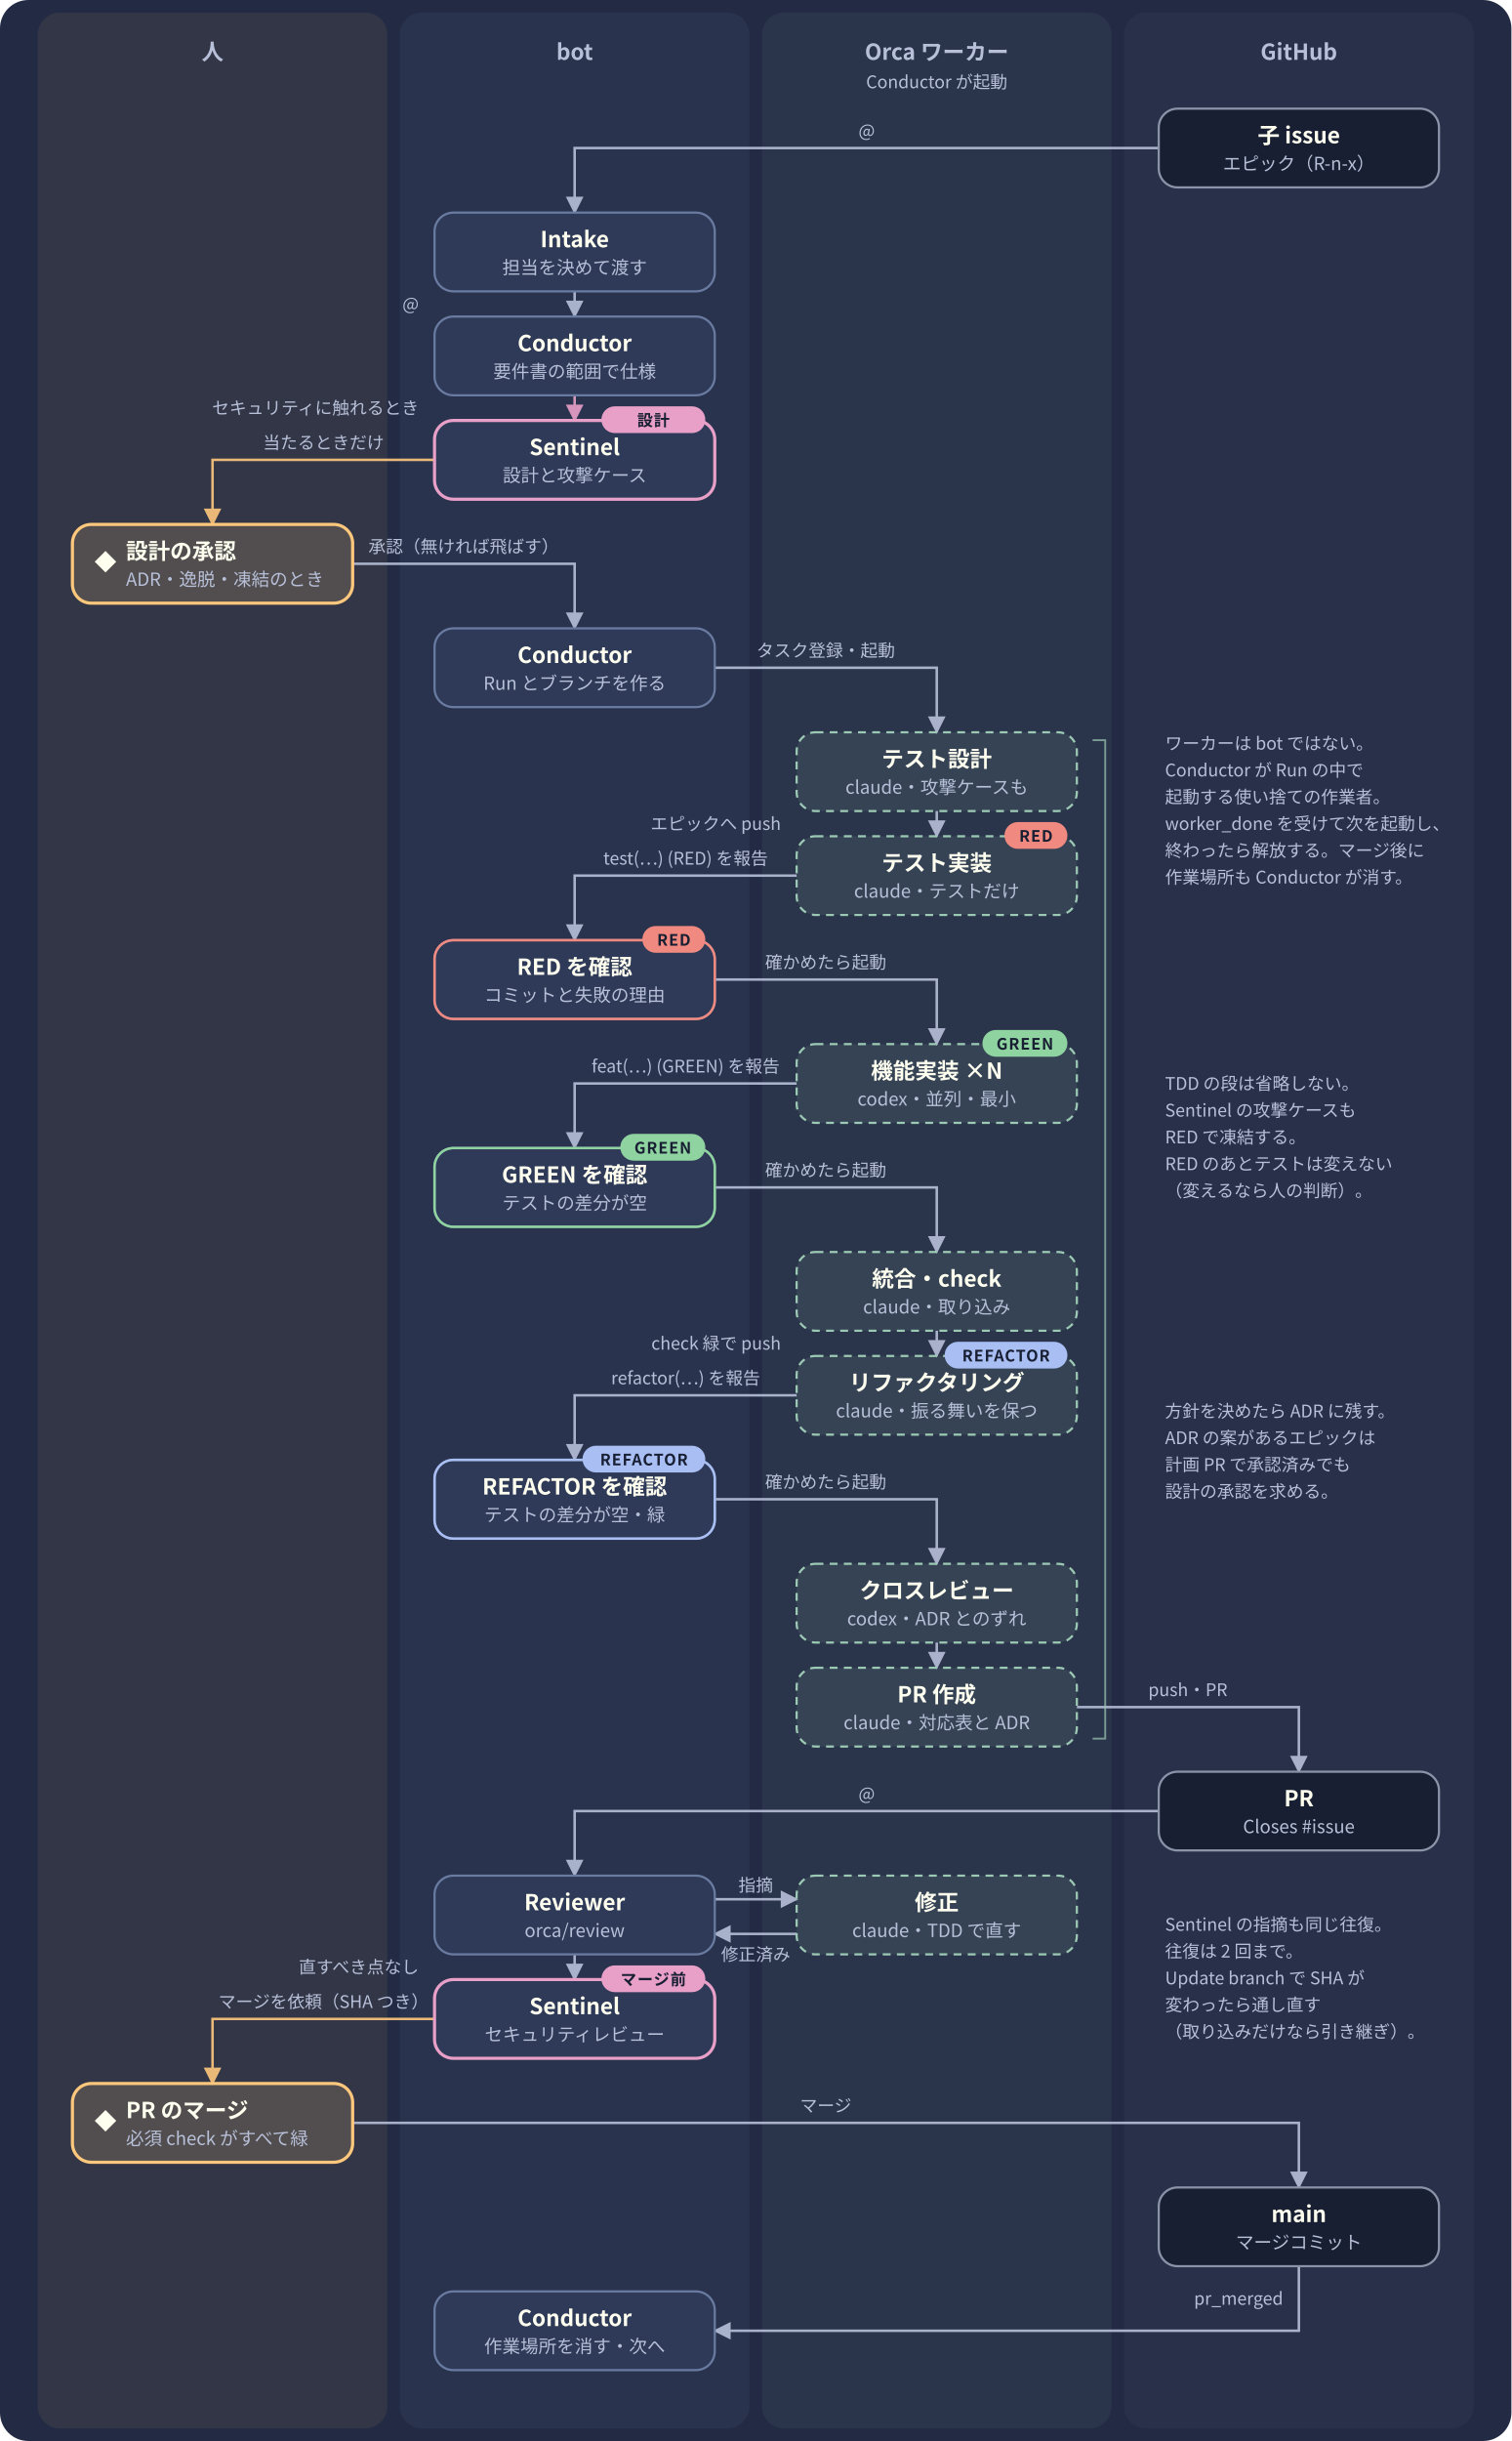
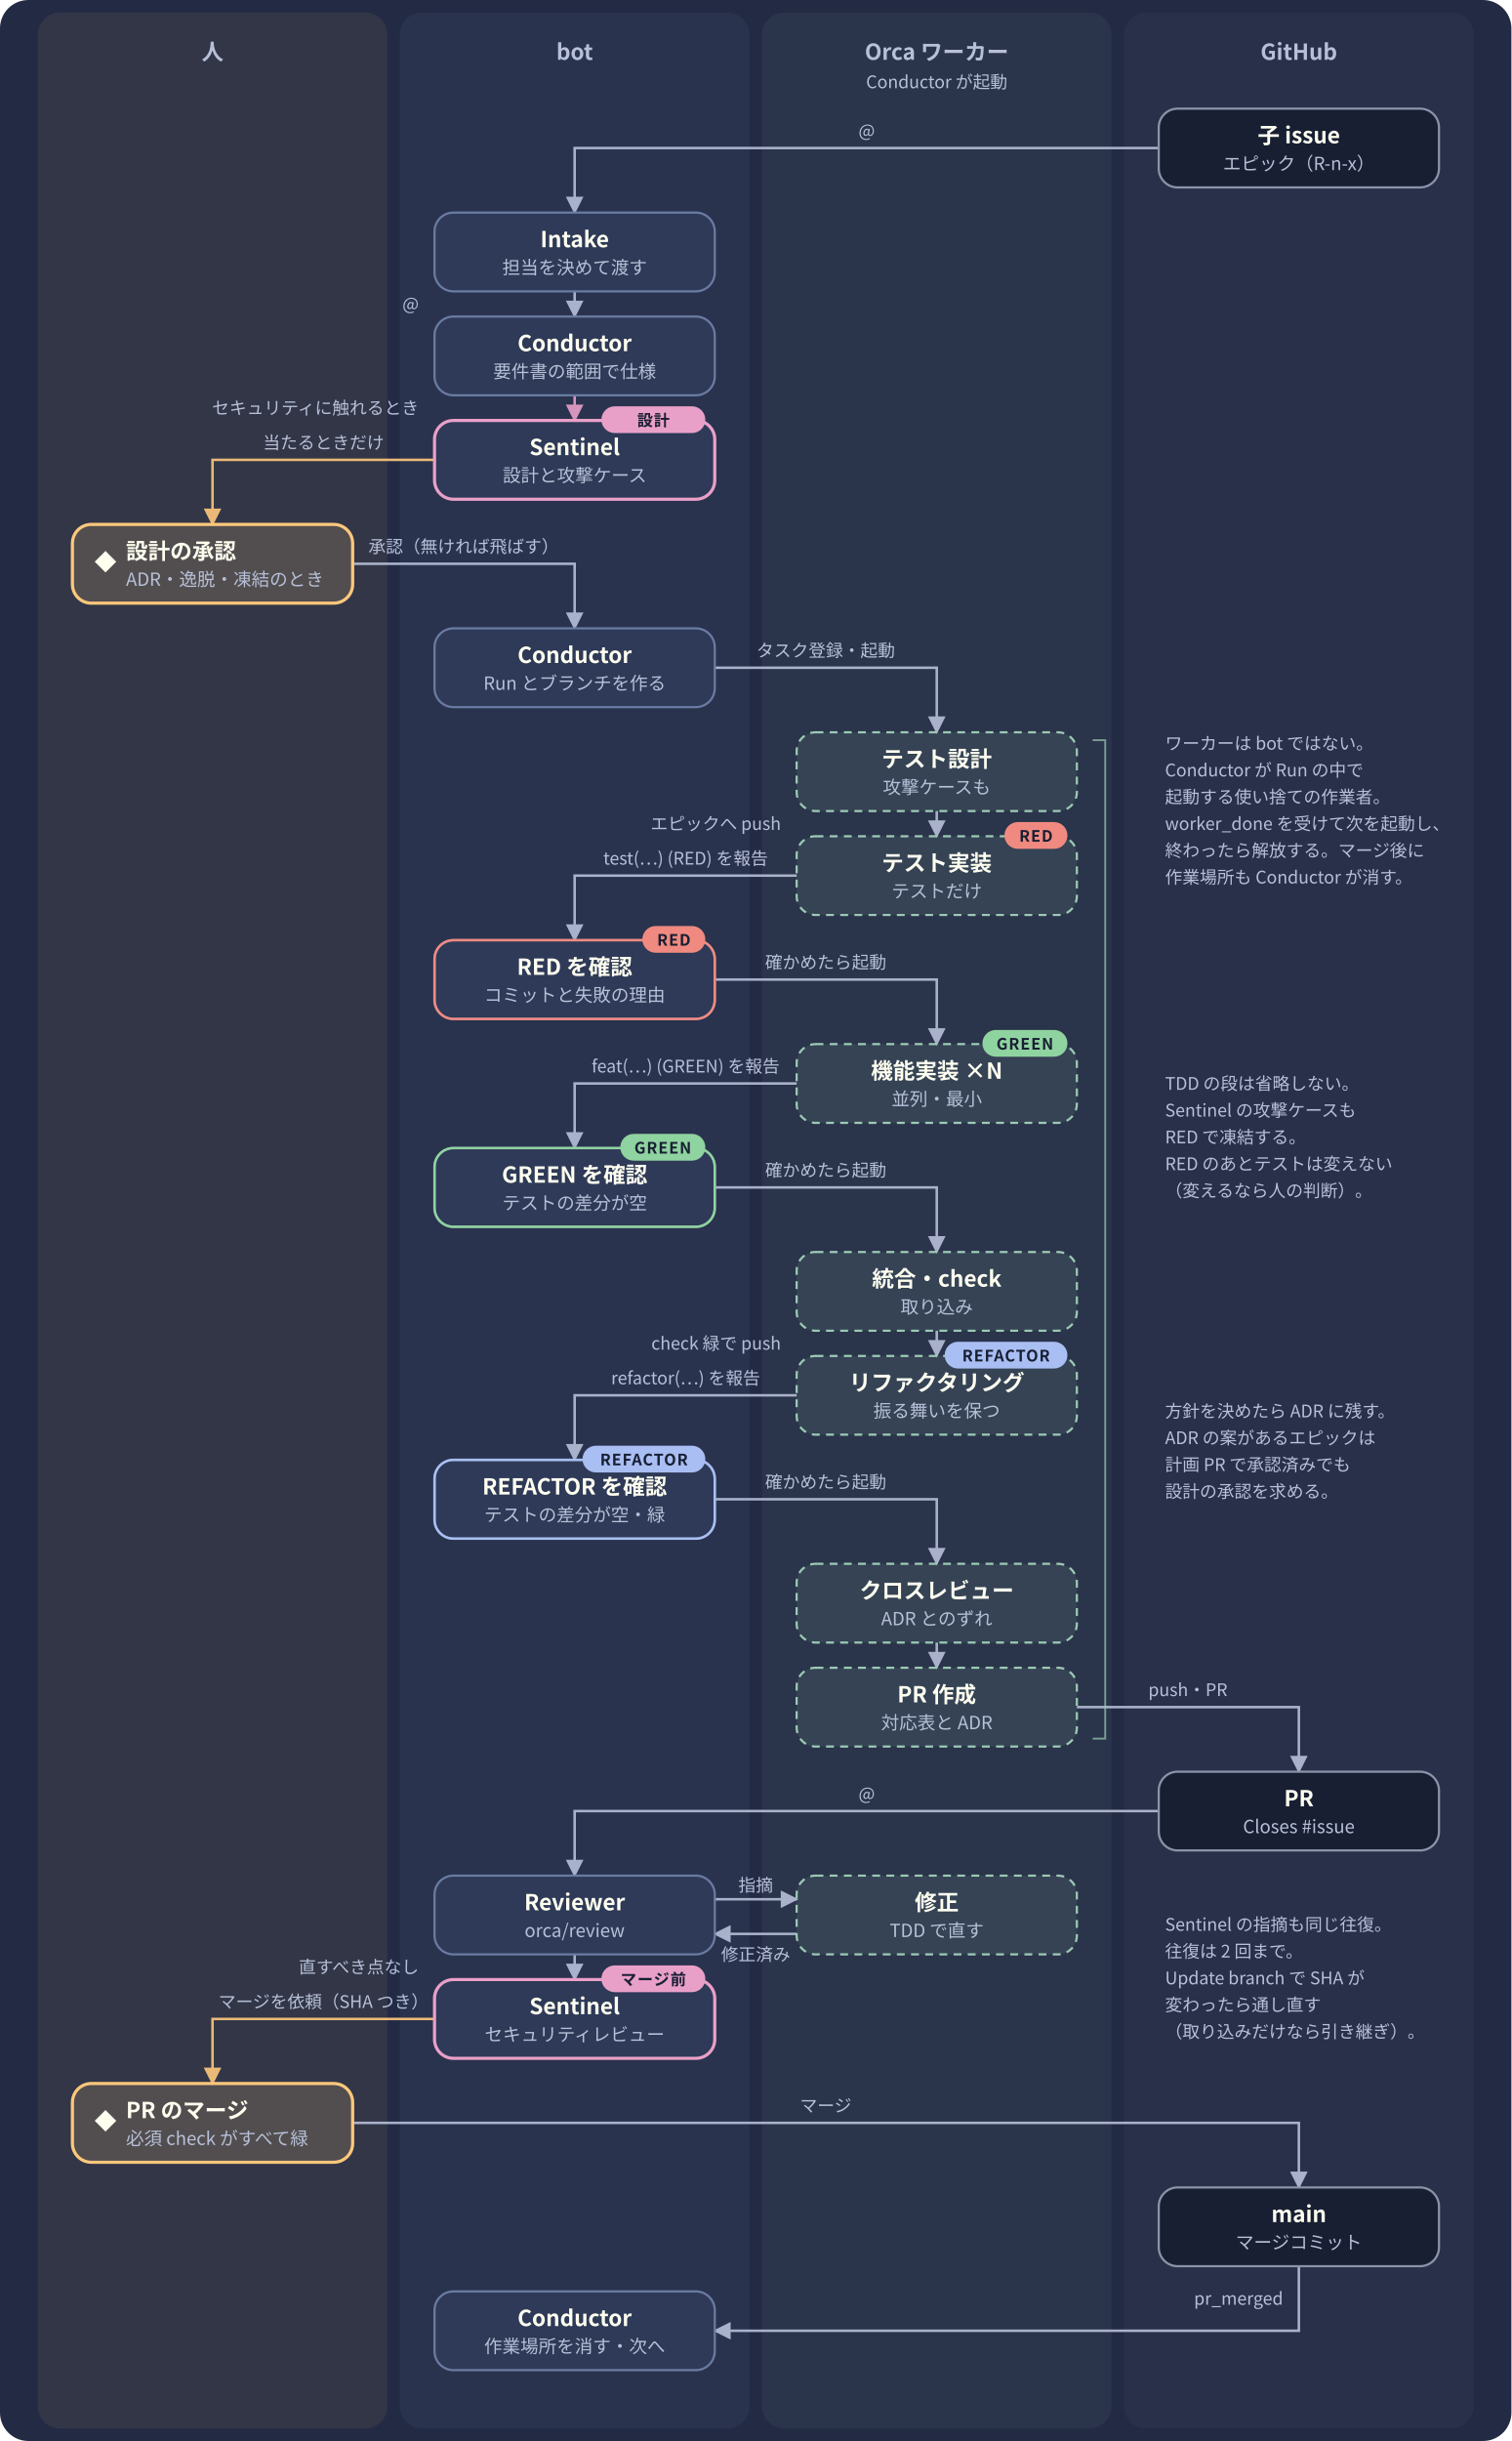
<svg xmlns="http://www.w3.org/2000/svg" viewBox="0 0 960 1550" width="960" height="1550" role="img" aria-labelledby="flow-epic-t flow-epic-d">
  <style>
.lane { font: 700 14px 'Hiragino Maru Gothic ProN', 'Hiragino Sans', 'Yu Gothic', 'Noto Sans JP', 'Noto Sans CJK JP', Meiryo, sans-serif; fill: #B7C0D8; }
.title { font: 700 14px 'Hiragino Maru Gothic ProN', 'Hiragino Sans', 'Yu Gothic', 'Noto Sans JP', 'Noto Sans CJK JP', Meiryo, sans-serif; fill: #FFFFF0; }
.sub { font: 400 11.5px 'Hiragino Sans', 'Hiragino Kaku Gothic ProN', 'Yu Gothic', 'Noto Sans JP', 'Noto Sans CJK JP', Meiryo, sans-serif; fill: #B7C0D8; }
.edge { font: 500 11px 'Hiragino Sans', 'Hiragino Kaku Gothic ProN', 'Yu Gothic', 'Noto Sans JP', 'Noto Sans CJK JP', Meiryo, sans-serif; fill: #B7C0D8; }
.tag { font: 700 10px 'Hiragino Sans', 'Hiragino Kaku Gothic ProN', 'Yu Gothic', 'Noto Sans JP', 'Noto Sans CJK JP', Meiryo, sans-serif; fill: #181F33; letter-spacing: .06em; }
</style>
  <defs>
    <marker id="flow-epic-mist" viewBox="0 0 10 10" refX="9" refY="5" markerWidth="7" markerHeight="7" orient="auto-start-reverse">
      <path d="M0,0 L10,5 L0,10 z" fill="#B7C0D8" />
    </marker>
    <marker id="flow-epic-moon" viewBox="0 0 10 10" refX="9" refY="5" markerWidth="7" markerHeight="7" orient="auto-start-reverse">
      <path d="M0,0 L10,5 L0,10 z" fill="#FFC87C" />
    </marker>
    <marker id="flow-epic-tiger" viewBox="0 0 10 10" refX="9" refY="5" markerWidth="7" markerHeight="7" orient="auto-start-reverse">
      <path d="M0,0 L10,5 L0,10 z" fill="#E9A0C8" />
    </marker>
  </defs>
  <rect x="0" y="0" width="960" height="1550" rx="18" fill="#232B44" />
  <rect x="24" y="8" width="222" height="1534" rx="14" fill="rgba(255,200,124,.07)" />
  <text x="135" y="38" class="lane" text-anchor="middle">人</text>
  <rect x="254" y="8" width="222" height="1534" rx="14" fill="rgba(106,123,162,.11)" />
  <text x="365" y="38" class="lane" text-anchor="middle">bot</text>
  <rect x="484" y="8" width="222" height="1534" rx="14" fill="rgba(156,201,180,.06)" />
  <text x="595" y="38" class="lane" text-anchor="middle">Orca ワーカー</text>
  <rect x="714" y="8" width="222" height="1534" rx="14" fill="rgba(138,147,168,.06)" />
  <text x="825" y="38" class="lane" text-anchor="middle">GitHub</text>
  <path d="M736,94 H365 V135" fill="none" stroke="#B7C0D8" stroke-width="1.6" marker-end="url(#flow-epic-mist)" opacity="0.9" />
  <text x="550.5" y="87" class="edge" text-anchor="middle">@</text>
  <path d="M365,185 V201" fill="none" stroke="#B7C0D8" stroke-width="1.6" marker-end="url(#flow-epic-mist)" opacity="0.9" />
  <text x="266" y="197" class="edge" text-anchor="end">@</text>
  <path d="M365,251 V267" fill="none" stroke="#E9A0C8" stroke-width="1.6" marker-end="url(#flow-epic-tiger)" opacity="0.9" />
  <text x="266" y="263" class="edge" text-anchor="end">セキュリティに触れるとき</text>
  <path d="M276,292 H135 V333" fill="none" stroke="#FFC87C" stroke-width="1.6" marker-end="url(#flow-epic-moon)" opacity="0.9" />
  <text x="205.5" y="285" class="edge" text-anchor="middle">当たるときだけ</text>
  <path d="M224,358 H365 V399" fill="none" stroke="#B7C0D8" stroke-width="1.6" marker-end="url(#flow-epic-mist)" opacity="0.9" />
  <text x="294.5" y="351" class="edge" text-anchor="middle">承認（無ければ飛ばす）</text>
  <path d="M454,424 H595 V465" fill="none" stroke="#B7C0D8" stroke-width="1.6" marker-end="url(#flow-epic-mist)" opacity="0.9" />
  <text x="524.5" y="417" class="edge" text-anchor="middle">タスク登録・起動</text>
  <path d="M595,515 V531" fill="none" stroke="#B7C0D8" stroke-width="1.6" marker-end="url(#flow-epic-mist)" opacity="0.9" />
  <text x="496" y="527" class="edge" text-anchor="end">エピックへ push</text>
  <path d="M506,556 H365 V597" fill="none" stroke="#B7C0D8" stroke-width="1.6" marker-end="url(#flow-epic-mist)" opacity="0.9" />
  <text x="435.5" y="549" class="edge" text-anchor="middle">test(…) (RED) を報告</text>
  <path d="M454,622 H595 V663" fill="none" stroke="#B7C0D8" stroke-width="1.6" marker-end="url(#flow-epic-mist)" opacity="0.9" />
  <text x="524.5" y="615" class="edge" text-anchor="middle">確かめたら起動</text>
  <path d="M506,688 H365 V729" fill="none" stroke="#B7C0D8" stroke-width="1.6" marker-end="url(#flow-epic-mist)" opacity="0.9" />
  <text x="435.5" y="681" class="edge" text-anchor="middle">feat(…) (GREEN) を報告</text>
  <path d="M454,754 H595 V795" fill="none" stroke="#B7C0D8" stroke-width="1.6" marker-end="url(#flow-epic-mist)" opacity="0.9" />
  <text x="524.5" y="747" class="edge" text-anchor="middle">確かめたら起動</text>
  <path d="M595,845 V861" fill="none" stroke="#B7C0D8" stroke-width="1.6" marker-end="url(#flow-epic-mist)" opacity="0.9" />
  <text x="496" y="857" class="edge" text-anchor="end">check 緑で push</text>
  <path d="M506,886 H365 V927" fill="none" stroke="#B7C0D8" stroke-width="1.6" marker-end="url(#flow-epic-mist)" opacity="0.9" />
  <text x="435.5" y="879" class="edge" text-anchor="middle">refactor(…) を報告</text>
  <path d="M454,952 H595 V993" fill="none" stroke="#B7C0D8" stroke-width="1.6" marker-end="url(#flow-epic-mist)" opacity="0.9" />
  <text x="524.5" y="945" class="edge" text-anchor="middle">確かめたら起動</text>
  <path d="M595,1043 V1059" fill="none" stroke="#B7C0D8" stroke-width="1.6" marker-end="url(#flow-epic-mist)" opacity="0.9" />
  <path d="M684,1084 H825 V1125" fill="none" stroke="#B7C0D8" stroke-width="1.6" marker-end="url(#flow-epic-mist)" opacity="0.9" />
  <text x="754.5" y="1077" class="edge" text-anchor="middle">push・PR</text>
  <path d="M736,1150 H365 V1191" fill="none" stroke="#B7C0D8" stroke-width="1.6" marker-end="url(#flow-epic-mist)" opacity="0.9" />
  <text x="550.5" y="1143" class="edge" text-anchor="middle">@</text>
  <path d="M454,1206 H506" fill="none" stroke="#B7C0D8" stroke-width="1.6" marker-end="url(#flow-epic-mist)" opacity="0.9" />
  <text x="480" y="1201" class="edge" text-anchor="middle">指摘</text>
  <path d="M506,1228 H454" fill="none" stroke="#B7C0D8" stroke-width="1.6" marker-end="url(#flow-epic-mist)" opacity="0.9" />
  <text x="480" y="1245" class="edge" text-anchor="middle">修正済み</text>
  <path d="M365,1241 V1257" fill="none" stroke="#B7C0D8" stroke-width="1.6" marker-end="url(#flow-epic-mist)" opacity="0.9" />
  <text x="266" y="1253" class="edge" text-anchor="end">直すべき点なし</text>
  <path d="M276,1282 H135 V1323" fill="none" stroke="#FFC87C" stroke-width="1.6" marker-end="url(#flow-epic-moon)" opacity="0.9" />
  <text x="205.5" y="1275" class="edge" text-anchor="middle">マージを依頼（SHA つき）</text>
  <path d="M224,1348 H825 V1389" fill="none" stroke="#B7C0D8" stroke-width="1.6" marker-end="url(#flow-epic-mist)" opacity="0.9" />
  <text x="524.5" y="1341" class="edge" text-anchor="middle">マージ</text>
  <path d="M825,1439 V1480 H454" fill="none" stroke="#B7C0D8" stroke-width="1.6" marker-end="url(#flow-epic-mist)" opacity="0.9" />
  <text x="815" y="1463.5" class="edge" text-anchor="end">pr_merged</text>
  <path d="M694,470 h8 V1104 h-8" fill="none" stroke="#9CC9B4" stroke-width="1.2" opacity="0.7" />
  <text x="740" y="476" class="edge" text-anchor="start">ワーカーは bot ではない。</text>
  <text x="740" y="493" class="edge" text-anchor="start">Conductor が Run の中で</text>
  <text x="740" y="510" class="edge" text-anchor="start">起動する使い捨ての作業者。</text>
  <text x="740" y="527" class="edge" text-anchor="start">worker_done を受けて次を起動し、</text>
  <text x="740" y="544" class="edge" text-anchor="start">終わったら解放する。マージ後に</text>
  <text x="740" y="561" class="edge" text-anchor="start">作業場所も Conductor が消す。</text>
  <text x="740" y="692" class="edge" text-anchor="start">TDD の段は省略しない。</text>
  <text x="740" y="709" class="edge" text-anchor="start">Sentinel の攻撃ケースも</text>
  <text x="740" y="726" class="edge" text-anchor="start">RED で凍結する。</text>
  <text x="740" y="743" class="edge" text-anchor="start">RED のあとテストは変えない</text>
  <text x="740" y="760" class="edge" text-anchor="start">（変えるなら人の判断）。</text>
  <text x="740" y="900" class="edge" text-anchor="start">方針を決めたら ADR に残す。</text>
  <text x="740" y="917" class="edge" text-anchor="start">ADR の案があるエピックは</text>
  <text x="740" y="934" class="edge" text-anchor="start">計画 PR で承認済みでも</text>
  <text x="740" y="951" class="edge" text-anchor="start">設計の承認を求める。</text>
  <text x="740" y="1226" class="edge" text-anchor="start">Sentinel の指摘も同じ往復。</text>
  <text x="740" y="1243" class="edge" text-anchor="start">往復は 2 回まで。</text>
  <text x="740" y="1260" class="edge" text-anchor="start">Update branch で SHA が</text>
  <text x="740" y="1277" class="edge" text-anchor="start">変わったら通し直す</text>
  <text x="740" y="1294" class="edge" text-anchor="start">（取り込みだけなら引き継ぎ）。</text>
  <text x="595" y="56" class="edge" text-anchor="middle">Conductor が起動</text>
  <rect x="736" y="69" width="178" height="50" rx="12" fill="#181F33" stroke="#8A93A8" stroke-width="1.4" />
  <text x="825" y="91" class="title" text-anchor="middle">子 issue</text>
  <text x="825" y="108" class="sub" text-anchor="middle">エピック（R-n-x）</text>
  <rect x="276" y="135" width="178" height="50" rx="12" fill="#2E3A57" stroke="#6A7BA2" stroke-width="1.4" />
  <text x="365" y="157" class="title" text-anchor="middle">Intake</text>
  <text x="365" y="174" class="sub" text-anchor="middle">担当を決めて渡す</text>
  <rect x="276" y="201" width="178" height="50" rx="12" fill="#2E3A57" stroke="#6A7BA2" stroke-width="1.4" />
  <text x="365" y="223" class="title" text-anchor="middle">Conductor</text>
  <text x="365" y="240" class="sub" text-anchor="middle">要件書の範囲で仕様</text>
  <rect x="276" y="267" width="178" height="50" rx="12" fill="#2E3A57" stroke="#E9A0C8" stroke-width="2" />
  <text x="365" y="289" class="title" text-anchor="middle">Sentinel</text>
  <text x="365" y="306" class="sub" text-anchor="middle">設計と攻撃ケース</text>
  <rect x="382" y="258" width="66" height="17" rx="8.5" fill="#E9A0C8" />
  <text x="415" y="270.5" class="tag" text-anchor="middle">設計</text>
  <rect x="46" y="333" width="178" height="50" rx="12" fill="rgba(255,200,124,.16)" stroke="#FFC87C" stroke-width="2" />
  <text x="60" y="362" class="title" text-anchor="start" fill="#FFC87C">◆</text>
  <text x="80" y="355" class="title" text-anchor="start">設計の承認</text>
  <text x="80" y="372" class="sub" text-anchor="start">ADR・逸脱・凍結のとき</text>
  <rect x="276" y="399" width="178" height="50" rx="12" fill="#2E3A57" stroke="#6A7BA2" stroke-width="1.4" />
  <text x="365" y="421" class="title" text-anchor="middle">Conductor</text>
  <text x="365" y="438" class="sub" text-anchor="middle">Run とブランチを作る</text>
  <rect x="506" y="465" width="178" height="50" rx="12" fill="rgba(156,201,180,.10)" stroke="#9CC9B4" stroke-width="1.4" stroke-dasharray="5 4" />
  <text x="595" y="487" class="title" text-anchor="middle">テスト設計</text>
-   <text x="595" y="504" class="sub" text-anchor="middle">claude・攻撃ケースも</text>
+   <text x="595" y="504" class="sub" text-anchor="middle">攻撃ケースも</text>
  <rect x="506" y="531" width="178" height="50" rx="12" fill="rgba(156,201,180,.10)" stroke="#9CC9B4" stroke-width="1.4" stroke-dasharray="5 4" />
  <text x="595" y="553" class="title" text-anchor="middle">テスト実装</text>
-   <text x="595" y="570" class="sub" text-anchor="middle">claude・テストだけ</text>
+   <text x="595" y="570" class="sub" text-anchor="middle">テストだけ</text>
  <rect x="638" y="522" width="40" height="17" rx="8.5" fill="#F08A80" />
  <text x="658" y="534.5" class="tag" text-anchor="middle">RED</text>
  <rect x="276" y="597" width="178" height="50" rx="12" fill="#2E3A57" stroke="#6A7BA2" stroke-width="1.4" />
  <text x="365" y="619" class="title" text-anchor="middle">RED を確認</text>
  <text x="365" y="636" class="sub" text-anchor="middle">コミットと失敗の理由</text>
  <rect x="276" y="597" width="178" height="50" rx="12" fill="none" stroke="#F08A80" stroke-width="1.6" />
  <rect x="408" y="588" width="40" height="17" rx="8.5" fill="#F08A80" />
  <text x="428" y="600.5" class="tag" text-anchor="middle">RED</text>
  <rect x="506" y="663" width="178" height="50" rx="12" fill="rgba(156,201,180,.10)" stroke="#9CC9B4" stroke-width="1.4" stroke-dasharray="5 4" />
  <text x="595" y="685" class="title" text-anchor="middle">機能実装 ×N</text>
-   <text x="595" y="702" class="sub" text-anchor="middle">codex・並列・最小</text>
+   <text x="595" y="702" class="sub" text-anchor="middle">並列・最小</text>
  <rect x="624" y="654" width="54" height="17" rx="8.5" fill="#8FD3A0" />
  <text x="651" y="666.5" class="tag" text-anchor="middle">GREEN</text>
  <rect x="276" y="729" width="178" height="50" rx="12" fill="#2E3A57" stroke="#6A7BA2" stroke-width="1.4" />
  <text x="365" y="751" class="title" text-anchor="middle">GREEN を確認</text>
  <text x="365" y="768" class="sub" text-anchor="middle">テストの差分が空</text>
  <rect x="276" y="729" width="178" height="50" rx="12" fill="none" stroke="#8FD3A0" stroke-width="1.6" />
  <rect x="394" y="720" width="54" height="17" rx="8.5" fill="#8FD3A0" />
  <text x="421" y="732.5" class="tag" text-anchor="middle">GREEN</text>
  <rect x="506" y="795" width="178" height="50" rx="12" fill="rgba(156,201,180,.10)" stroke="#9CC9B4" stroke-width="1.4" stroke-dasharray="5 4" />
  <text x="595" y="817" class="title" text-anchor="middle">統合・check</text>
-   <text x="595" y="834" class="sub" text-anchor="middle">claude・取り込み</text>
+   <text x="595" y="834" class="sub" text-anchor="middle">取り込み</text>
  <rect x="506" y="861" width="178" height="50" rx="12" fill="rgba(156,201,180,.10)" stroke="#9CC9B4" stroke-width="1.4" stroke-dasharray="5 4" />
  <text x="595" y="883" class="title" text-anchor="middle">リファクタリング</text>
-   <text x="595" y="900" class="sub" text-anchor="middle">claude・振る舞いを保つ</text>
+   <text x="595" y="900" class="sub" text-anchor="middle">振る舞いを保つ</text>
  <rect x="600" y="852" width="78" height="17" rx="8.5" fill="#A9BEF2" />
  <text x="639" y="864.5" class="tag" text-anchor="middle">REFACTOR</text>
  <rect x="276" y="927" width="178" height="50" rx="12" fill="#2E3A57" stroke="#6A7BA2" stroke-width="1.4" />
  <text x="365" y="949" class="title" text-anchor="middle">REFACTOR を確認</text>
  <text x="365" y="966" class="sub" text-anchor="middle">テストの差分が空・緑</text>
  <rect x="276" y="927" width="178" height="50" rx="12" fill="none" stroke="#A9BEF2" stroke-width="1.6" />
  <rect x="370" y="918" width="78" height="17" rx="8.5" fill="#A9BEF2" />
  <text x="409" y="930.5" class="tag" text-anchor="middle">REFACTOR</text>
  <rect x="506" y="993" width="178" height="50" rx="12" fill="rgba(156,201,180,.10)" stroke="#9CC9B4" stroke-width="1.4" stroke-dasharray="5 4" />
  <text x="595" y="1015" class="title" text-anchor="middle">クロスレビュー</text>
-   <text x="595" y="1032" class="sub" text-anchor="middle">codex・ADR とのずれ</text>
+   <text x="595" y="1032" class="sub" text-anchor="middle">ADR とのずれ</text>
  <rect x="506" y="1059" width="178" height="50" rx="12" fill="rgba(156,201,180,.10)" stroke="#9CC9B4" stroke-width="1.4" stroke-dasharray="5 4" />
  <text x="595" y="1081" class="title" text-anchor="middle">PR 作成</text>
-   <text x="595" y="1098" class="sub" text-anchor="middle">claude・対応表と ADR</text>
+   <text x="595" y="1098" class="sub" text-anchor="middle">対応表と ADR</text>
  <rect x="736" y="1125" width="178" height="50" rx="12" fill="#181F33" stroke="#8A93A8" stroke-width="1.4" />
  <text x="825" y="1147" class="title" text-anchor="middle">PR</text>
  <text x="825" y="1164" class="sub" text-anchor="middle">Closes #issue</text>
  <rect x="276" y="1191" width="178" height="50" rx="12" fill="#2E3A57" stroke="#6A7BA2" stroke-width="1.4" />
  <text x="365" y="1213" class="title" text-anchor="middle">Reviewer</text>
  <text x="365" y="1230" class="sub" text-anchor="middle">orca/review</text>
  <rect x="506" y="1191" width="178" height="50" rx="12" fill="rgba(156,201,180,.10)" stroke="#9CC9B4" stroke-width="1.4" stroke-dasharray="5 4" />
  <text x="595" y="1213" class="title" text-anchor="middle">修正</text>
-   <text x="595" y="1230" class="sub" text-anchor="middle">claude・TDD で直す</text>
+   <text x="595" y="1230" class="sub" text-anchor="middle">TDD で直す</text>
  <rect x="276" y="1257" width="178" height="50" rx="12" fill="#2E3A57" stroke="#E9A0C8" stroke-width="2" />
  <text x="365" y="1279" class="title" text-anchor="middle">Sentinel</text>
  <text x="365" y="1296" class="sub" text-anchor="middle">セキュリティレビュー</text>
  <rect x="382" y="1248" width="66" height="17" rx="8.5" fill="#E9A0C8" />
  <text x="415" y="1260.5" class="tag" text-anchor="middle">マージ前</text>
  <rect x="46" y="1323" width="178" height="50" rx="12" fill="rgba(255,200,124,.16)" stroke="#FFC87C" stroke-width="2" />
  <text x="60" y="1352" class="title" text-anchor="start" fill="#FFC87C">◆</text>
  <text x="80" y="1345" class="title" text-anchor="start">PR のマージ</text>
  <text x="80" y="1362" class="sub" text-anchor="start">必須 check がすべて緑</text>
  <rect x="736" y="1389" width="178" height="50" rx="12" fill="#181F33" stroke="#8A93A8" stroke-width="1.4" />
  <text x="825" y="1411" class="title" text-anchor="middle">main</text>
  <text x="825" y="1428" class="sub" text-anchor="middle">マージコミット</text>
  <rect x="276" y="1455" width="178" height="50" rx="12" fill="#2E3A57" stroke="#6A7BA2" stroke-width="1.4" />
  <text x="365" y="1477" class="title" text-anchor="middle">Conductor</text>
  <text x="365" y="1494" class="sub" text-anchor="middle">作業場所を消す・次へ</text>
</svg>
